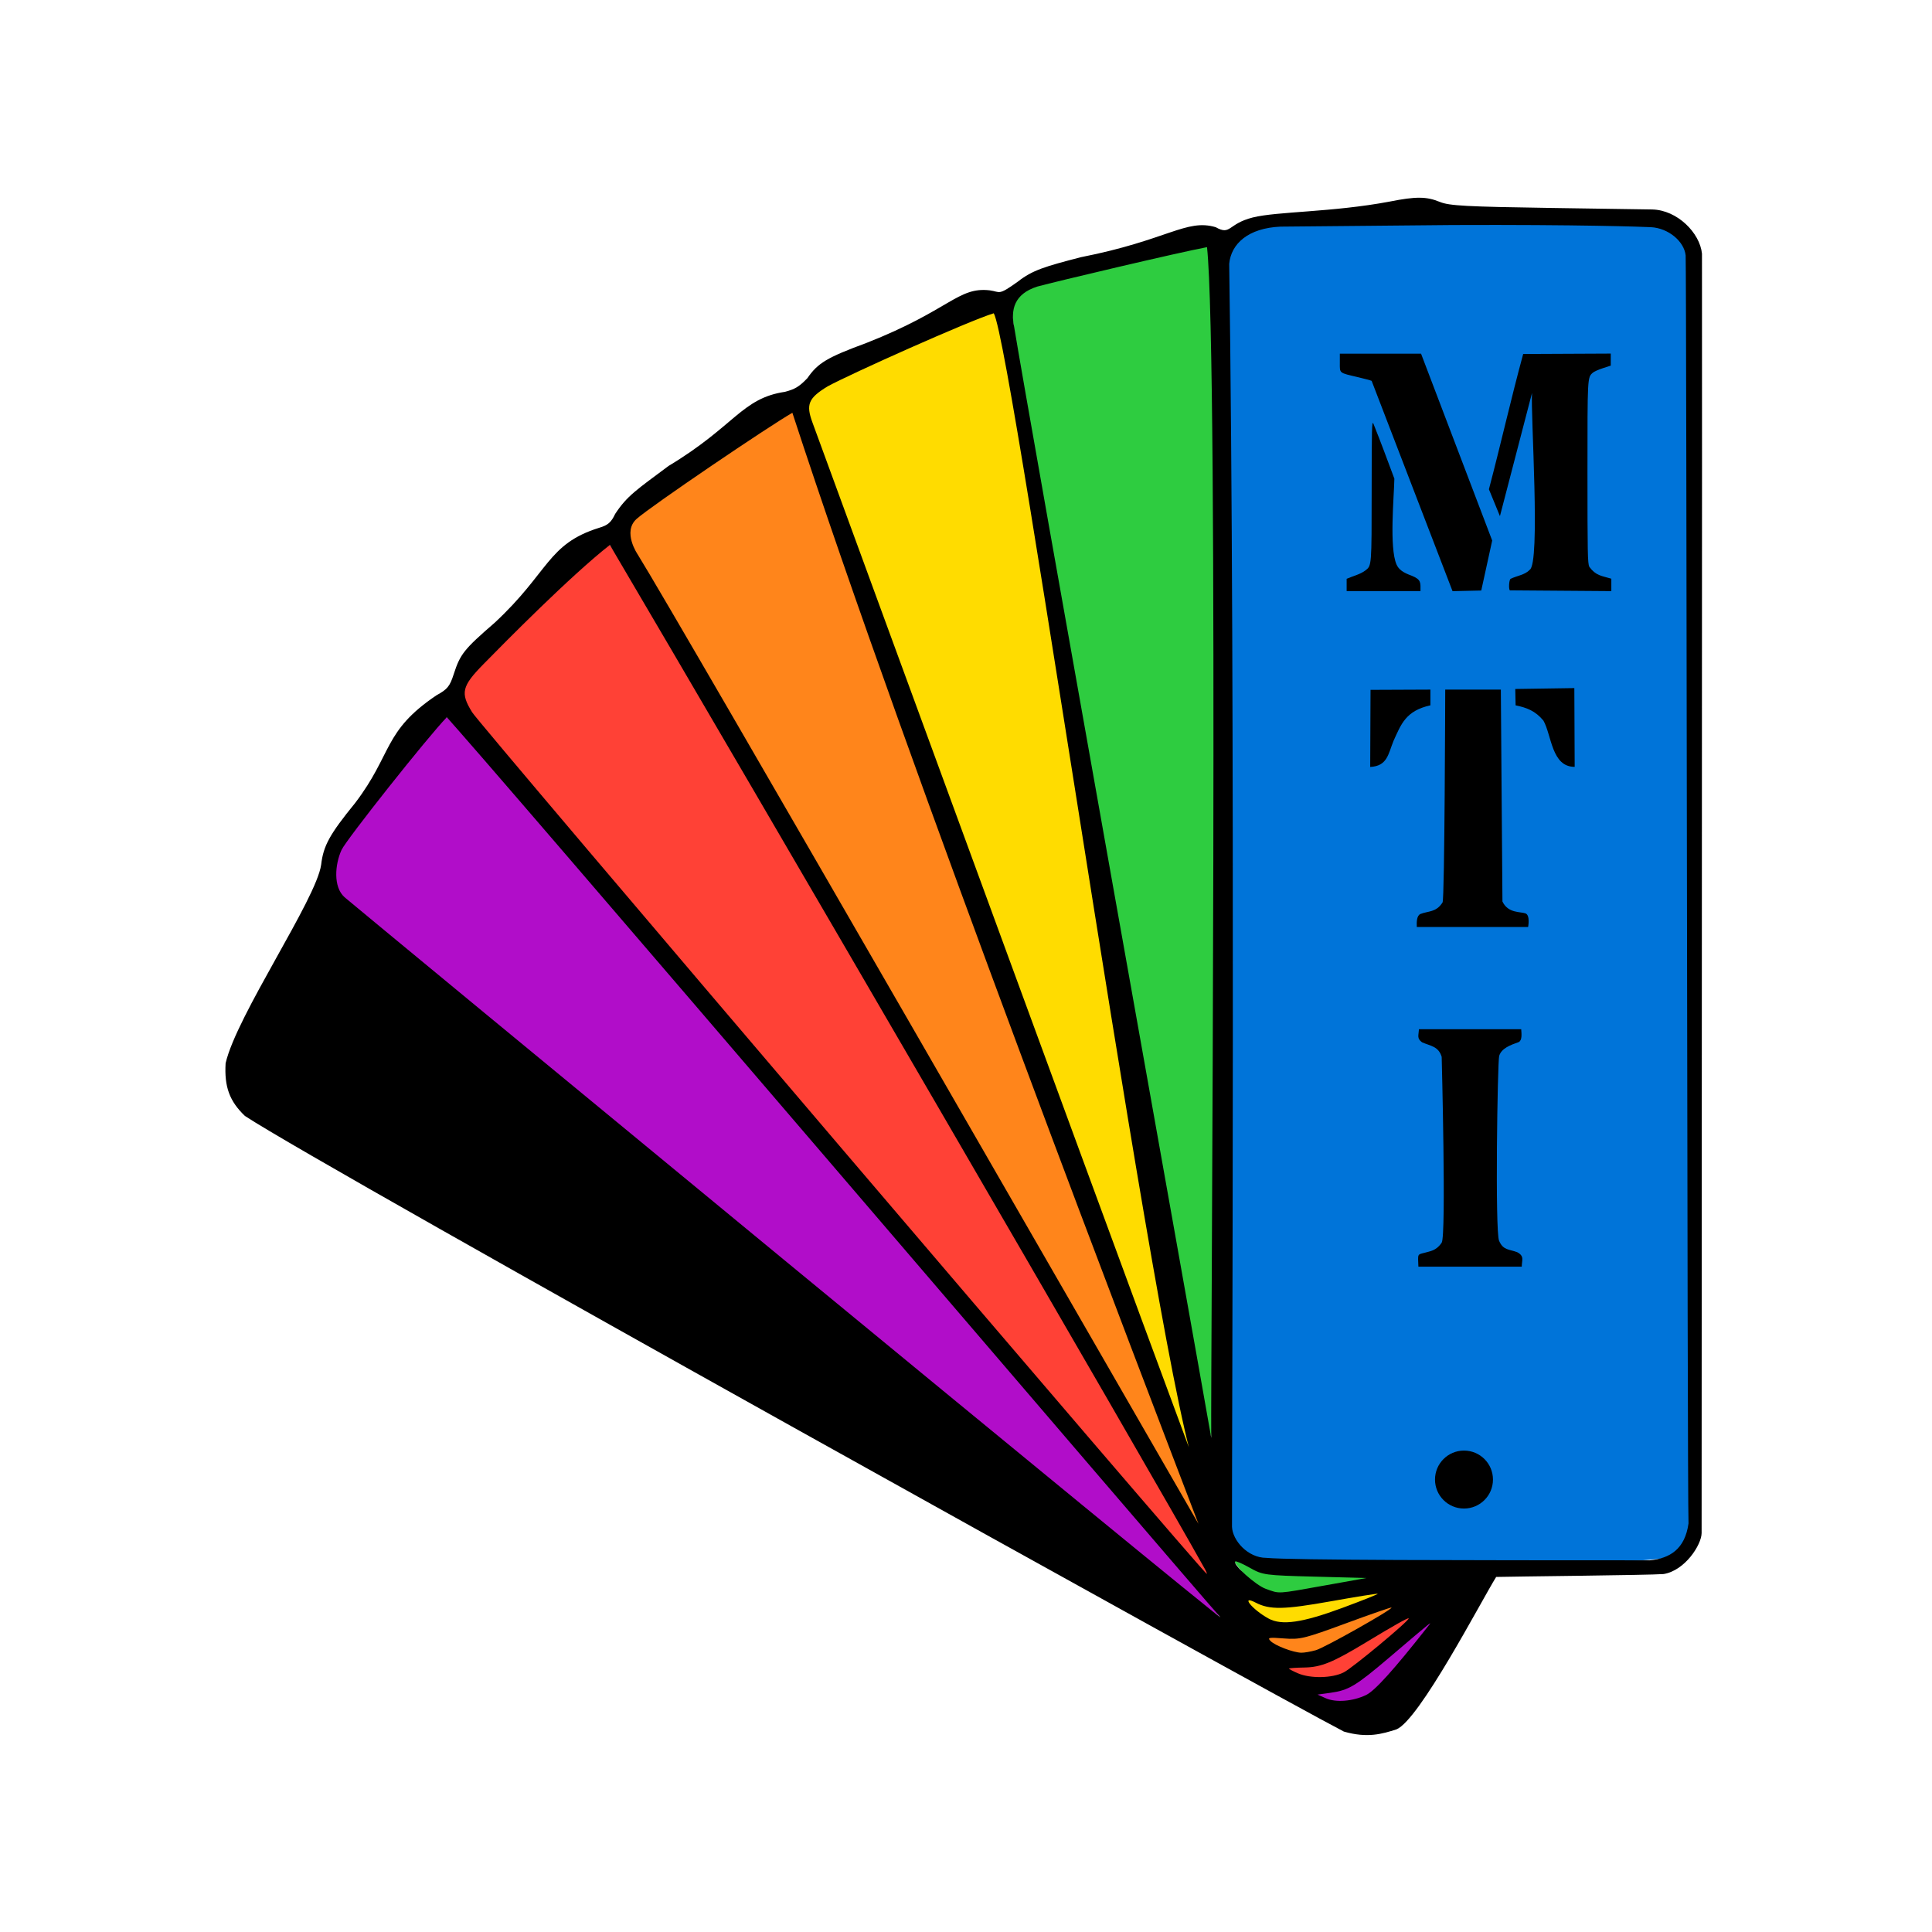
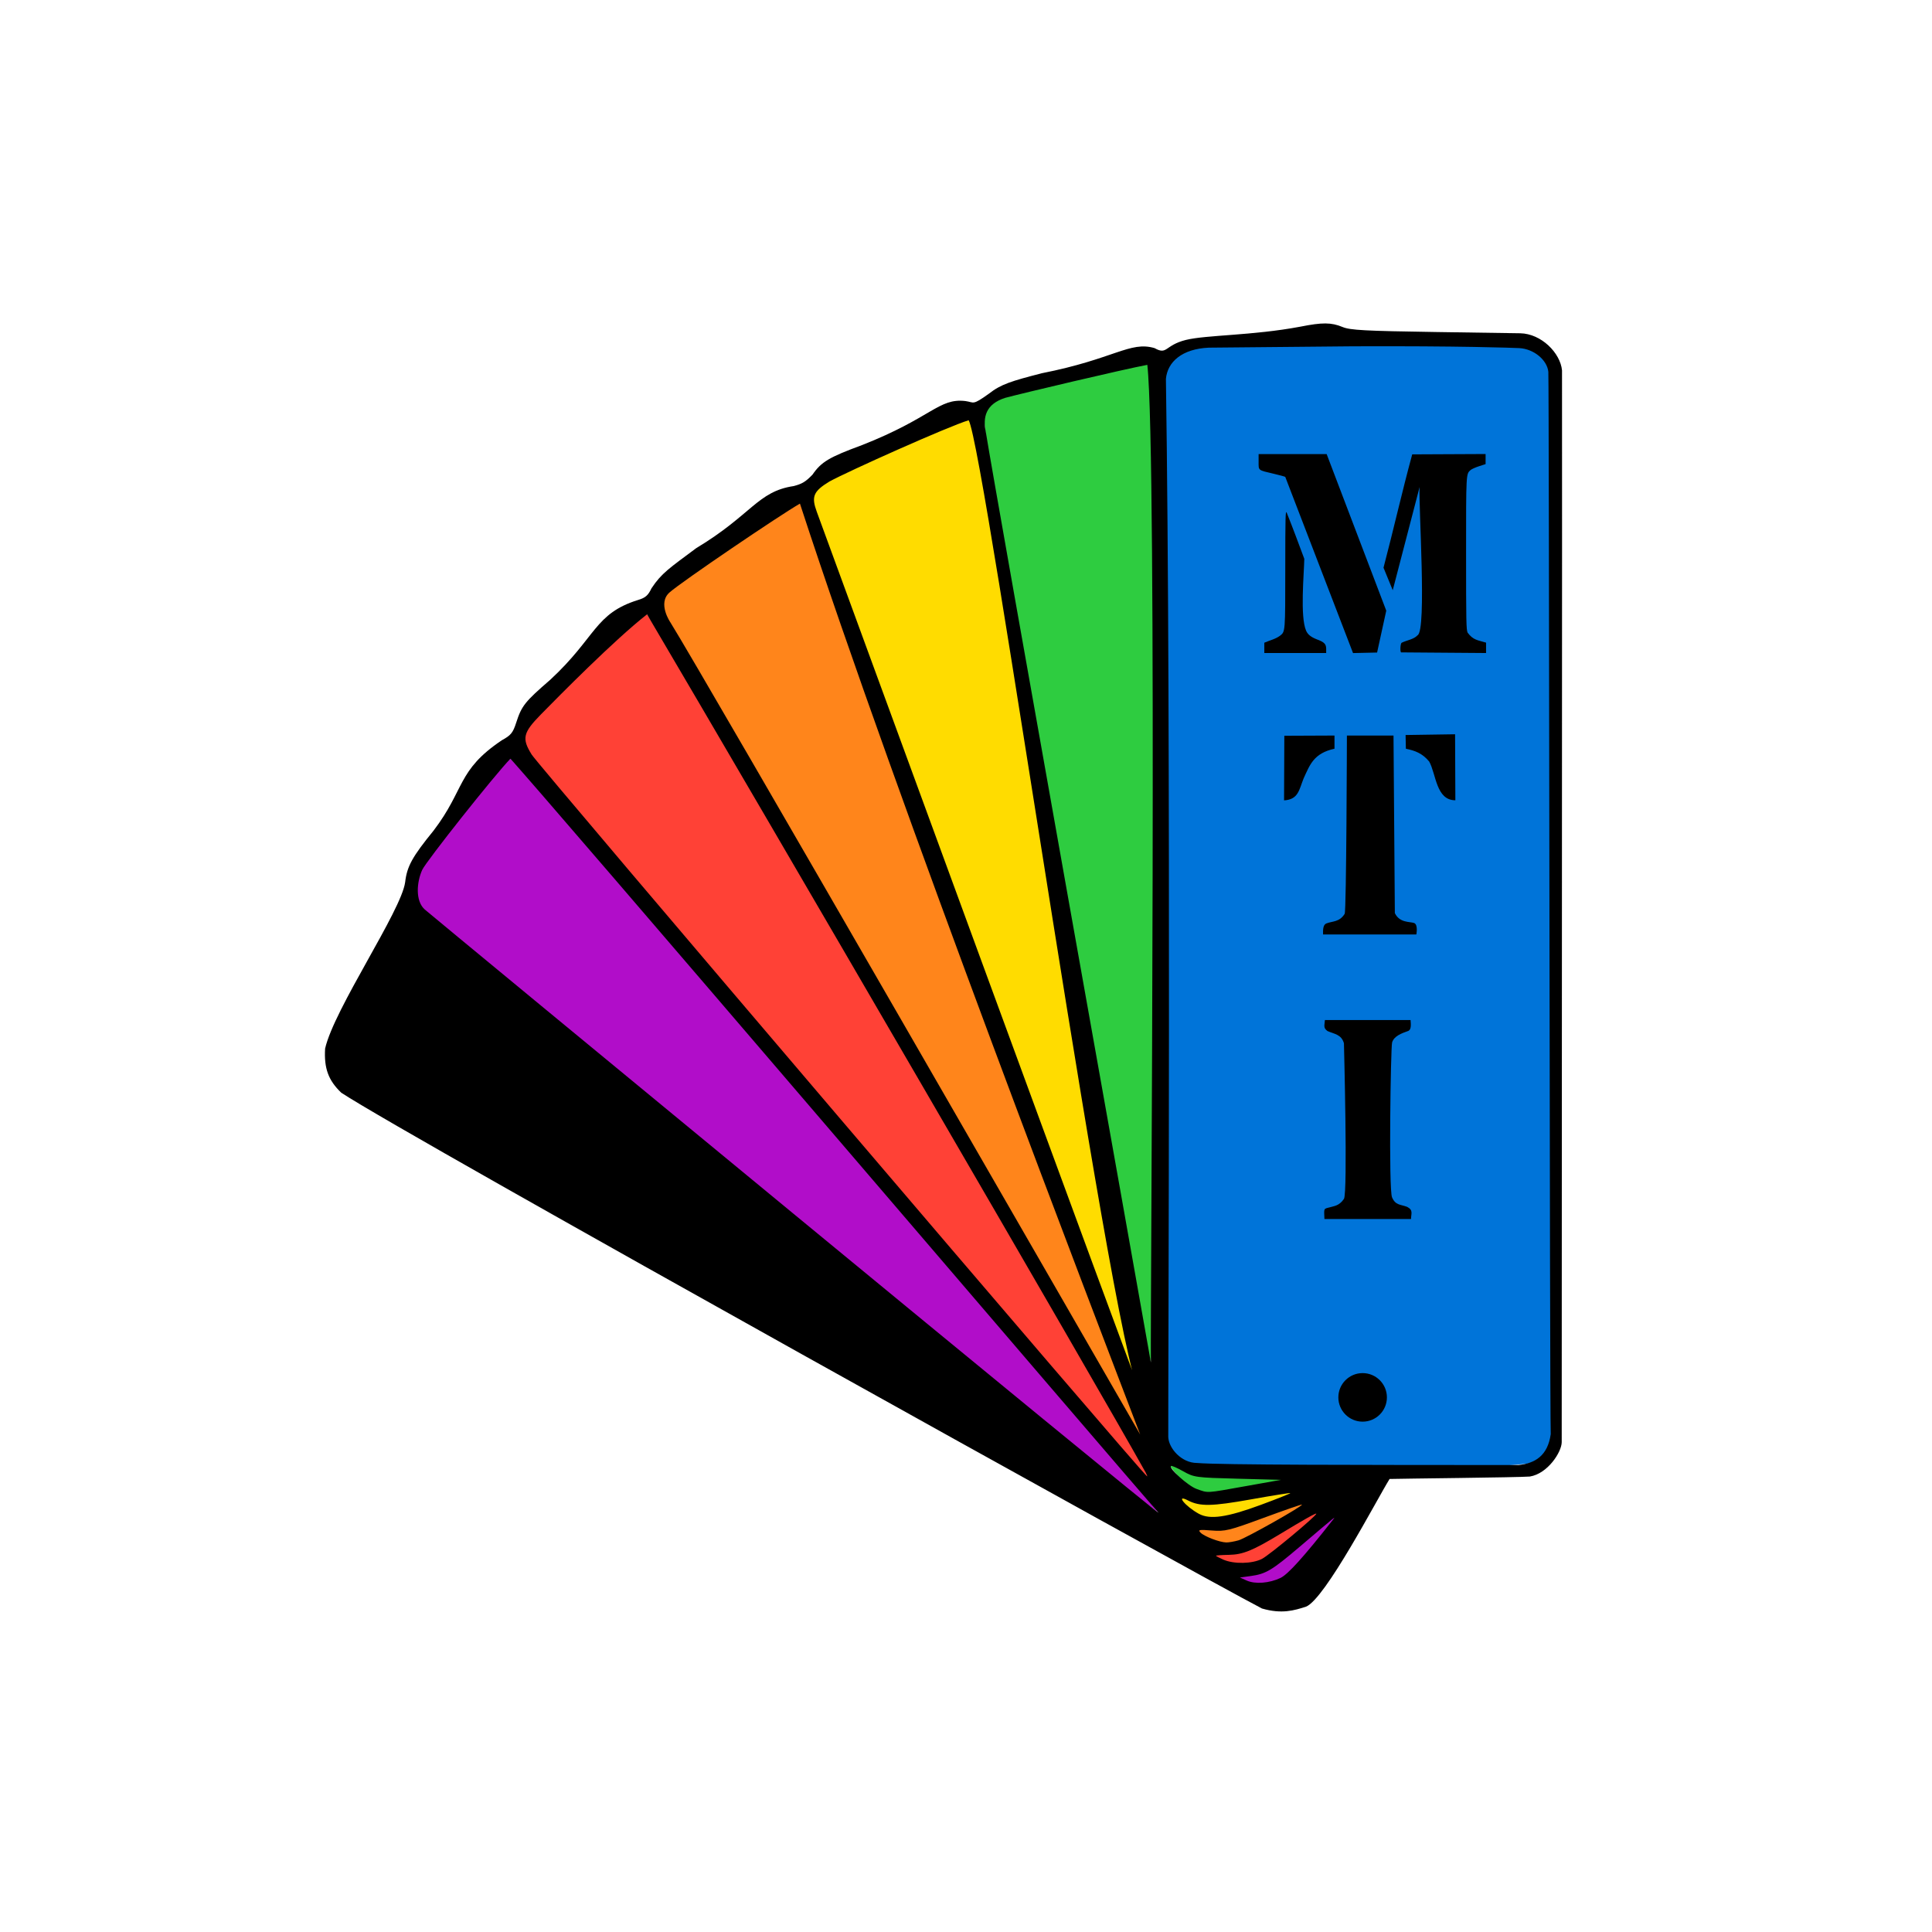
<svg xmlns="http://www.w3.org/2000/svg" width="300mm" height="300mm" viewBox="0 0 300 300">
-   <path d="M51.352 136.642c.797-6.152 11.291-22.159 18.016-25.254 12.26 11.63 102.538 117.584 120.138 139.741-17.085-12.244-137.785-108.31-138.154-114.487z" fill="#b10dc9" paint-order="stroke markers fill" />
-   <path d="M70.753 107.17c3.148-3.338 18.493-23.128 23.945-22.55 8.01 11.229 93.451 155.252 94.462 162.288-26.018-28.123-107.783-123.47-118.407-139.739z" fill="#ff4136" paint-order="stroke markers fill" />
-   <path d="M95.61 80.16c6.022-4.534 26.852-20.148 28.111-16.462 2.9 8.486 62.829 166.129 62.465 173.282C179.053 225.882 99.53 88.701 95.61 80.16z" fill="#ff851b" paint-order="stroke markers fill" />
-   <path d="M125.268 63.677c.106-4.96 22.408-16.233 29.085-15.854 2.602 8.95 33.729 175.451 30.74 179.503-4.237-8.867-40.51-109.556-59.825-163.649z" fill="#ffdc00" paint-order="stroke markers fill" />
-   <path d="M157.053 47.398c4.759-6.83 25.33-10.244 31.812-9.727.994 61.596.788 171.154-.783 185.603-3.393-11.97-25.141-118.398-31.03-175.876z" fill="#2ecc40" paint-order="stroke markers fill" />
-   <path d="M190.846 240.704c.893-14.222-4.947-203.217 1.424-205.164 5.799-1.743 62.877-3.11 68.624-.12 4.514 1.243 2.881 202.838.981 205.74-1.684 2.32-66.647 3.11-71.029-.456z" fill="#0074d9" paint-order="stroke markers fill" />
-   <circle cx="227.327" cy="229.745" r="4.5" paint-order="stroke markers fill" />
-   <path d="M203.052 263.098c7.16-1.075 14.103-8.04 19.565-11.93-.729 3.719-8.763 12.367-12.346 13.472-1.985.51-5.573-.855-7.219-1.542z" fill="#b10dc9" paint-order="stroke markers fill" />
-   <path d="M220.165 250.536c.29 0-8.749 7.32-12.03 9.94-2.982 2.381-7.702-1.656-9.024-1.359 6.472-1.94 16.087-6.727 21.054-8.581z" fill="#ff4136" paint-order="stroke markers fill" />
-   <path d="M196.057 253.697c8 1.023 13.422-3.147 20.323-4.48 2.085 1.438-9.703 6.728-12.788 8.272-1.978 1.327-7.177-1.718-7.535-3.792z" fill="#ff851b" paint-order="stroke markers fill" />
-   <path d="M193.088 247.793c6.125 1.763 17.252-.193 23.319-.886-2.67.848-13.659 5.968-17.064 6.037-1.81.376-9.4-6.555-6.255-5.151z" fill="#ffdc00" paint-order="stroke markers fill" />
-   <path d="M190.846 240.704c5.279 2.666 18.056 2.335 23.212 2.44 3.521 2.123-12.604 4.385-16.676 4.501-1.805-.033-6.705-5.709-6.536-6.941z" fill="#2ecc40" paint-order="stroke markers fill" />
-   <path d="M208.68 268.88c-12.43-6.464-158.246-87.418-170.653-95.6-2.392-2.294-3.209-4.524-2.994-8.18 1.688-7.399 14.108-25.499 14.836-30.834.344-2.945 1.315-4.708 5.268-9.565 5.858-7.683 4.32-11.148 12.652-16.745 1.682-.923 2.056-1.38 2.661-3.259 1.01-3.132 1.596-3.87 6.342-7.98 8.52-7.902 8.173-12.245 16.26-14.766 1.338-.394 1.852-.841 2.469-2.147 1.863-2.832 3.337-3.754 8.297-7.455 10.3-6.191 11.357-10.51 18.076-11.507 1.496-.402 2.152-.735 3.48-2.125 1.617-2.35 3.072-3.218 9.156-5.46 12.993-5.106 14.205-8.749 19.168-8.172 1.681.23 1.23.883 4.367-1.364 2.237-1.762 4.195-2.34 9.767-3.782 13.5-2.656 16.369-6.021 20.945-4.66 2.367 1.337 1.837-.52 5.752-1.51 3.825-.953 12.356-.793 21.253-2.467 4.078-.814 5.734-.801 7.815.058 1.427.59 4.122.735 17.322.932l15.631.234c3.898.082 7.415 3.643 7.732 6.866.045 5.507-.068 192.322-.056 198.667-.022 1.828-2.593 5.826-5.908 6.358-2.3.18-23.745.383-25.994.45-2.388 3.854-11.918 22.213-15.486 23.67-2.211.704-4.48 1.398-8.158.342zm3.432-5.673c1.368-.65 4.295-3.89 9.548-10.57.772-.983 1.24-1.357-5.973 4.775-5.162 4.39-6.277 5.057-9.087 5.444l-2.014.277 1.267.565c1.572.7 4.18.495 6.259-.49zm-3.453-3.522c1.366-.697 10.08-7.939 10.08-8.378 0-.196-2.272 1.08-6.63 3.72-5.127 3.105-6.96 3.856-9.529 3.902-1.335.024-2.429.1-2.43.17 0 .07.618.395 1.373.723 1.945.846 5.336.78 7.136-.138zm-4.324-3.446c1.365-.392 11.981-6.377 11.74-6.62-.064-.063-3.246 1.038-7.07 2.447-6.459 2.379-7.145 2.546-9.64 2.35-2.355-.185-2.61-.136-2.069.406.715.715 3.521 1.782 4.758 1.81.466.01 1.493-.167 2.28-.393zm4.139-6.578c3.068-1.135 5.526-2.115 5.463-2.179-.063-.063-3.334.46-7.268 1.163-7.32 1.307-9.504 1.345-11.706.203-2.415-1.253-.494 1.105 2.018 2.478 2.046 1.117 5.216.658 11.493-1.664zM69.368 111.388c-2.885 2.959-15.615 19.007-16.337 20.596-1.014 2.229-1.32 5.728.468 7.334 1.17 1.052 135.245 111.643 136.007 111.811-4.885-5.418-117.326-137.035-120.138-139.74zm136.274 134.813l6.549-1.17-8.028-.211c-7.8-.206-8.085-.244-10.098-1.38-1.139-.642-2.156-1.082-2.26-.978-.442.442 3.207 3.71 4.754 4.258 2.211.782 1.598.817 9.083-.52zm-18.534-2.542c-8.639-15.532-71.104-122.896-92.41-159.04-6.091 4.772-16.252 15.07-19.63 18.513-3.38 3.443-3.6 4.483-1.755 7.465.56 1.23 113.54 133.74 114.072 133.79.066.008-.057-.322-.277-.728zm75.084-7.105c-.201-4.947-.3-193.516-.445-196.888-.228-2.192-2.688-4.251-5.393-4.39-1.187-.06-11.005-.415-30.81-.334l-26.719.25c-4.99.223-7.664 2.644-7.956 5.784.972 65.258.391 189.593.435 196.107.08 2.11 2.454 4.82 5.316 4.82 4.11.378 30.704.374 59.585.383 3.082-.304 5.431-1.722 5.987-5.732zM123.04 64.096c-3.66 2.089-21.94 14.473-24.188 16.48-2.247 2.006.16 5.506.16 5.506 6.036 9.665 78.722 136.06 87.085 150.541-7.703-20.173-45.005-117.182-63.057-172.527zm31.271-15.451c-3.738 1.123-22.3 9.435-25.8 11.352-3.007 1.83-3.38 2.81-2.352 5.613 1.334 3.637 60.194 164.404 60.39 164.217-4.522-.274-29.233-176.106-32.238-181.182zm33.113-10.268c-4.291.795-23.46 5.33-26.35 6.119-3.629 1.163-4.154 3.618-3.587 6.318 1.982 12.3 28.06 157.905 30.595 172.46-.125-10.194 1.205-168.025-.658-184.897z" />
-   <path d="M239.66 111.892c-1.28-1.526-2.58-2.005-4.317-2.366 0 0-.036-1.194-.053-2.542l9.172-.138.053 12.23c-3.594.018-3.56-4.892-4.855-7.184zM212.816 107.122l9.297-.04v2.441c-3.842.845-4.556 2.95-5.728 5.522-.844 2.08-.95 3.896-3.62 4.05zM221.242 194.522c.763-.244 1.735-.245 2.622-1.56.724-1.073 0-28.855 0-28.855-.496-1.652-1.739-1.68-3.052-2.26-.828-.61-.535-1.038-.476-2.032h15.875c.06.757.16 1.723-.388 2.001-1.305.457-2.696.979-3.033 2.153-.26.954-.66 27.262-.01 28.704.63 1.488 1.558 1.293 2.8 1.763 1.18.621.72 1.245.72 2.253h-16.052c-.077-2.046-.197-1.861.994-2.167zM220.57 141.92c1.185-.474 2.442-.22 3.43-1.793.33-.526.414-33.045.414-33.045h8.636l.249 32.903c.872 1.846 2.77 1.563 3.56 1.839.79.275.424 2.123.424 2.123h-17.286c-.031-.84-.012-1.76.573-2.027zM234.448 91.67c-.206-.207-.126-1.597.103-1.783.987-.49 2.257-.614 2.958-1.394 1.739-.835.142-24.406.382-27.477l-4.982 19.129-1.711-4.168c1.839-6.984 3.423-14.039 5.32-21.008l13.6-.064v1.868l-1.22.396c-.67.217-1.375.535-1.567.705-.839.747-.83.566-.83 15.492 0 12.619.03 14.107.288 14.652 1.022 1.38 1.866 1.38 3.417 1.843v1.926l-15.758-.118zM212.988 59.14c-.146-.075-1.098-.332-2.117-.571-2.991-.704-2.822-.57-2.822-2.232V54.92l12.612.002 11.046 29.014-1.698 7.76-4.46.1z" />
-   <path d="M209.107 89.877c.959-.426 2.08-.67 2.924-1.307.966-.76.957-.635.96-12.432.005-9.68.034-10.839.262-10.369 1.214 3.02 2.068 5.365 3.263 8.557-.052 2.816-.81 10.706.336 13.332.355.783.988 1.247 2.398 1.755 1.466.61 1.323 1.071 1.323 2.374h-11.466v-1.91z" />
+   <path d="M64.154 138.98c.668-5.153 9.46-18.564 15.094-21.157 10.272 9.744 85.907 98.513 100.653 117.076-14.314-10.258-115.438-90.743-115.747-95.918z" fill="#b10dc9" paint-order="stroke markers fill" />
+   <path d="M80.408 114.289c2.638-2.797 15.494-19.377 20.062-18.893 6.71 9.408 78.294 130.072 79.141 135.967-21.798-23.562-90.302-103.445-99.203-117.075z" fill="#ff4136" paint-order="stroke markers fill" />
+   <path d="M101.234 91.66c5.045-3.799 22.497-16.88 23.552-13.792 2.43 7.11 52.638 139.184 52.333 145.177-5.976-9.298-72.601-124.23-75.885-131.385z" fill="#ff851b" paint-order="stroke markers fill" />
+   <path d="M126.082 77.85c.088-4.156 18.773-13.6 24.367-13.283 2.18 7.499 28.259 146.995 25.755 150.39-3.55-7.429-33.94-91.787-50.122-137.107z" fill="#ffdc00" paint-order="stroke markers fill" />
+   <path d="M152.711 64.211c3.988-5.722 21.222-8.582 26.653-8.15.833 51.607.66 143.396-.656 155.501-2.843-10.028-21.064-99.195-25.997-147.35z" fill="#2ecc40" paint-order="stroke markers fill" />
+   <path d="M181.024 226.165c.748-11.915-4.145-170.257 1.193-171.889 4.858-1.46 52.679-2.605 57.494-.1 3.781 1.041 2.413 169.94.821 172.371-1.41 1.944-55.837 2.606-59.508-.382z" fill="#0074d9" paint-order="stroke markers fill" />
+   <circle cx="211.588" cy="216.984" r="3.77" paint-order="stroke markers fill" />
+   <path d="M191.25 244.927c5.999-.9 11.816-6.736 16.392-9.995-.611 3.116-7.342 10.361-10.344 11.287-1.663.427-4.669-.716-6.048-1.292z" fill="#b10dc9" paint-order="stroke markers fill" />
+   <path d="M205.587 234.403c.243 0-7.33 6.132-10.078 8.327-2.499 1.995-6.453-1.387-7.56-1.138 5.421-1.626 13.477-5.636 17.638-7.19z" fill="#ff4136" paint-order="stroke markers fill" />
+   <path d="M185.39 237.05c6.702.858 11.245-2.636 17.026-3.753 1.747 1.205-8.129 5.637-10.714 6.93-1.657 1.113-6.013-1.438-6.313-3.176z" fill="#ff851b" paint-order="stroke markers fill" />
+   <path d="M182.902 232.104c5.132 1.477 14.454-.161 19.537-.742-2.237.71-11.444 5-14.297 5.058-1.516.315-7.875-5.492-5.24-4.316z" fill="#ffdc00" paint-order="stroke markers fill" />
+   <path d="M181.024 226.165c4.422 2.234 15.127 1.956 19.447 2.044 2.95 1.78-10.56 3.674-13.971 3.771-1.513-.027-5.618-4.783-5.476-5.815z" fill="#2ecc40" paint-order="stroke markers fill" />
+   <path d="M195.965 249.771c-10.414-5.415-132.58-73.24-142.975-80.094-2.004-1.922-2.688-3.79-2.508-6.854 1.414-6.199 11.82-21.363 12.43-25.833.288-2.467 1.101-3.944 4.413-8.013 4.908-6.437 3.62-9.34 10.6-14.03 1.41-.773 1.723-1.156 2.23-2.73.846-2.624 1.337-3.242 5.313-6.686 7.138-6.62 6.847-10.259 13.623-12.37 1.12-.331 1.551-.705 2.068-1.8 1.561-2.372 2.796-3.145 6.952-6.246 8.629-5.186 9.515-8.805 15.144-9.64 1.253-.337 1.803-.616 2.915-1.78 1.355-1.97 2.574-2.697 7.671-4.575 10.886-4.278 11.902-7.33 16.06-6.847 1.408.193 1.03.74 3.658-1.142 1.874-1.477 3.515-1.96 8.183-3.169 11.31-2.225 13.714-5.044 17.548-3.904 1.983 1.12 1.54-.436 4.82-1.265 3.204-.799 10.351-.665 17.805-2.067 3.417-.682 4.804-.671 6.548.048 1.195.495 3.453.616 14.512.781l13.096.196c3.266.069 6.213 3.052 6.478 5.753.038 4.614-.057 161.13-.047 166.445-.018 1.532-2.172 4.881-4.95 5.327-1.927.15-19.893.32-21.778.377-2 3.229-9.985 18.61-12.974 19.831-1.852.59-3.753 1.171-6.835.287zm2.875-4.753c1.147-.544 3.599-3.259 8-8.855.647-.824 1.039-1.137-5.004 4-4.325 3.678-5.26 4.237-7.614 4.561l-1.687.232 1.062.474c1.317.586 3.502.415 5.243-.41zm-2.892-2.95c1.144-.584 8.445-6.652 8.445-7.02 0-.164-1.904.905-5.555 3.117-4.295 2.602-5.831 3.23-7.984 3.27-1.118.02-2.035.083-2.035.142 0 .058.517.33 1.15.605 1.63.71 4.47.654 5.979-.115zm-3.623-2.887c1.143-.329 10.038-5.343 9.836-5.547-.054-.053-2.72.87-5.924 2.05-5.411 1.994-5.986 2.133-8.076 1.97-1.973-.156-2.187-.115-1.734.34.6.598 2.95 1.492 3.987 1.516.39.008 1.25-.14 1.91-.33zm3.468-5.512c2.57-.95 4.63-1.772 4.577-1.825-.053-.053-2.794.385-6.09.974-6.132 1.095-7.962 1.127-9.807.17-2.023-1.05-.414.926 1.69 2.076 1.715.936 4.37.552 9.63-1.394zM79.248 117.823c-2.417 2.479-13.082 15.924-13.687 17.255-.85 1.868-1.106 4.8.392 6.145.98.881 113.31 93.536 113.948 93.676-4.093-4.539-98.297-114.81-100.653-117.075zM193.42 230.77l5.487-.98-6.726-.177c-6.535-.173-6.774-.205-8.46-1.157-.955-.537-1.807-.906-1.894-.819-.37.37 2.687 3.108 3.983 3.567 1.852.656 1.339.685 7.61-.435zm-15.528-2.13c-7.238-13.013-59.572-102.964-77.422-133.246-5.103 3.998-13.616 12.626-16.447 15.51-2.831 2.885-3.016 3.757-1.47 6.255.47 1.03 95.125 112.049 95.57 112.09.056.008-.047-.269-.231-.61zm62.906-5.953c-.168-4.144-.251-162.13-.373-164.955-.19-1.836-2.252-3.561-4.518-3.678-.995-.05-9.22-.347-25.813-.28l-22.386.21c-4.18.187-6.42 2.215-6.665 4.846.814 54.674.327 158.843.364 164.3.067 1.768 2.056 4.039 4.454 4.039 3.444.316 25.724.313 49.921.32 2.582-.254 4.55-1.442 5.016-4.802zM124.215 78.201c-3.066 1.75-18.382 12.126-20.265 13.807-1.883 1.68.134 4.613.134 4.613 5.057 8.098 65.954 113.993 72.96 126.125-6.453-16.901-37.705-98.176-52.829-144.545zm26.2-12.945c-3.133.94-18.684 7.905-21.616 9.51-2.52 1.534-2.832 2.355-1.97 4.703 1.117 3.048 50.43 137.74 50.595 137.583-3.79-.23-24.492-147.543-27.01-151.796zm27.742-8.603c-3.595.666-19.655 4.466-22.077 5.127-3.04.974-3.48 3.031-3.005 5.293 1.66 10.305 23.509 132.295 25.633 144.49-.105-8.542 1.01-140.774-.551-154.91z" />
+   <path d="M221.92 118.245c-1.072-1.278-2.161-1.68-3.616-1.982 0 0-.03-1-.045-2.13l7.685-.116.044 10.247c-3.011.015-2.983-4.099-4.067-6.019zm-22.49-3.996l7.79-.034v2.045c-3.22.708-3.818 2.472-4.8 4.627-.707 1.742-.795 3.264-3.032 3.393zm7.06 73.224c.639-.204 1.453-.205 2.196-1.307.607-.899 0-24.175 0-24.175-.415-1.384-1.456-1.407-2.557-1.893-.693-.511-.448-.87-.398-1.703h13.3c.05.635.134 1.444-.325 1.677-1.093.383-2.259.82-2.541 1.804-.218.799-.553 22.84-.008 24.048.528 1.247 1.305 1.084 2.346 1.477.988.52.603 1.043.603 1.888h-13.449c-.064-1.714-.165-1.56.833-1.816zm-.563-44.07c.993-.397 2.046-.184 2.873-1.502.277-.441.347-27.686.347-27.686h7.236l.208 27.567c.73 1.546 2.321 1.31 2.983 1.54.662.23.355 1.78.355 1.78h-14.482c-.026-.705-.01-1.475.48-1.7zm11.627-42.1c-.173-.174-.106-1.338.086-1.494.827-.41 1.891-.514 2.478-1.168 1.457-.7.12-20.448.32-23.02l-4.174 16.026-1.433-3.492c1.54-5.851 2.868-11.762 4.457-17.6l11.394-.054v1.565l-1.022.331c-.561.182-1.152.449-1.313.591-.703.626-.695.474-.695 12.98 0 10.572.025 11.819.241 12.275.857 1.156 1.564 1.156 2.863 1.544v1.614l-13.202-.1zm-17.98-27.254c-.122-.063-.92-.278-1.773-.479-2.506-.59-2.365-.477-2.365-1.87v-1.187l10.567.002 9.254 24.308-1.422 6.502-3.737.083z" />
+   <path d="M196.323 99.8c.803-.356 1.743-.56 2.45-1.094.809-.637.801-.532.804-10.416.004-8.11.028-9.081.22-8.687 1.017 2.53 1.732 4.495 2.733 7.169-.043 2.36-.678 8.97.282 11.17.297.656.827 1.044 2.009 1.47 1.228.51 1.108.897 1.108 1.989h-9.606z" />
</svg>
